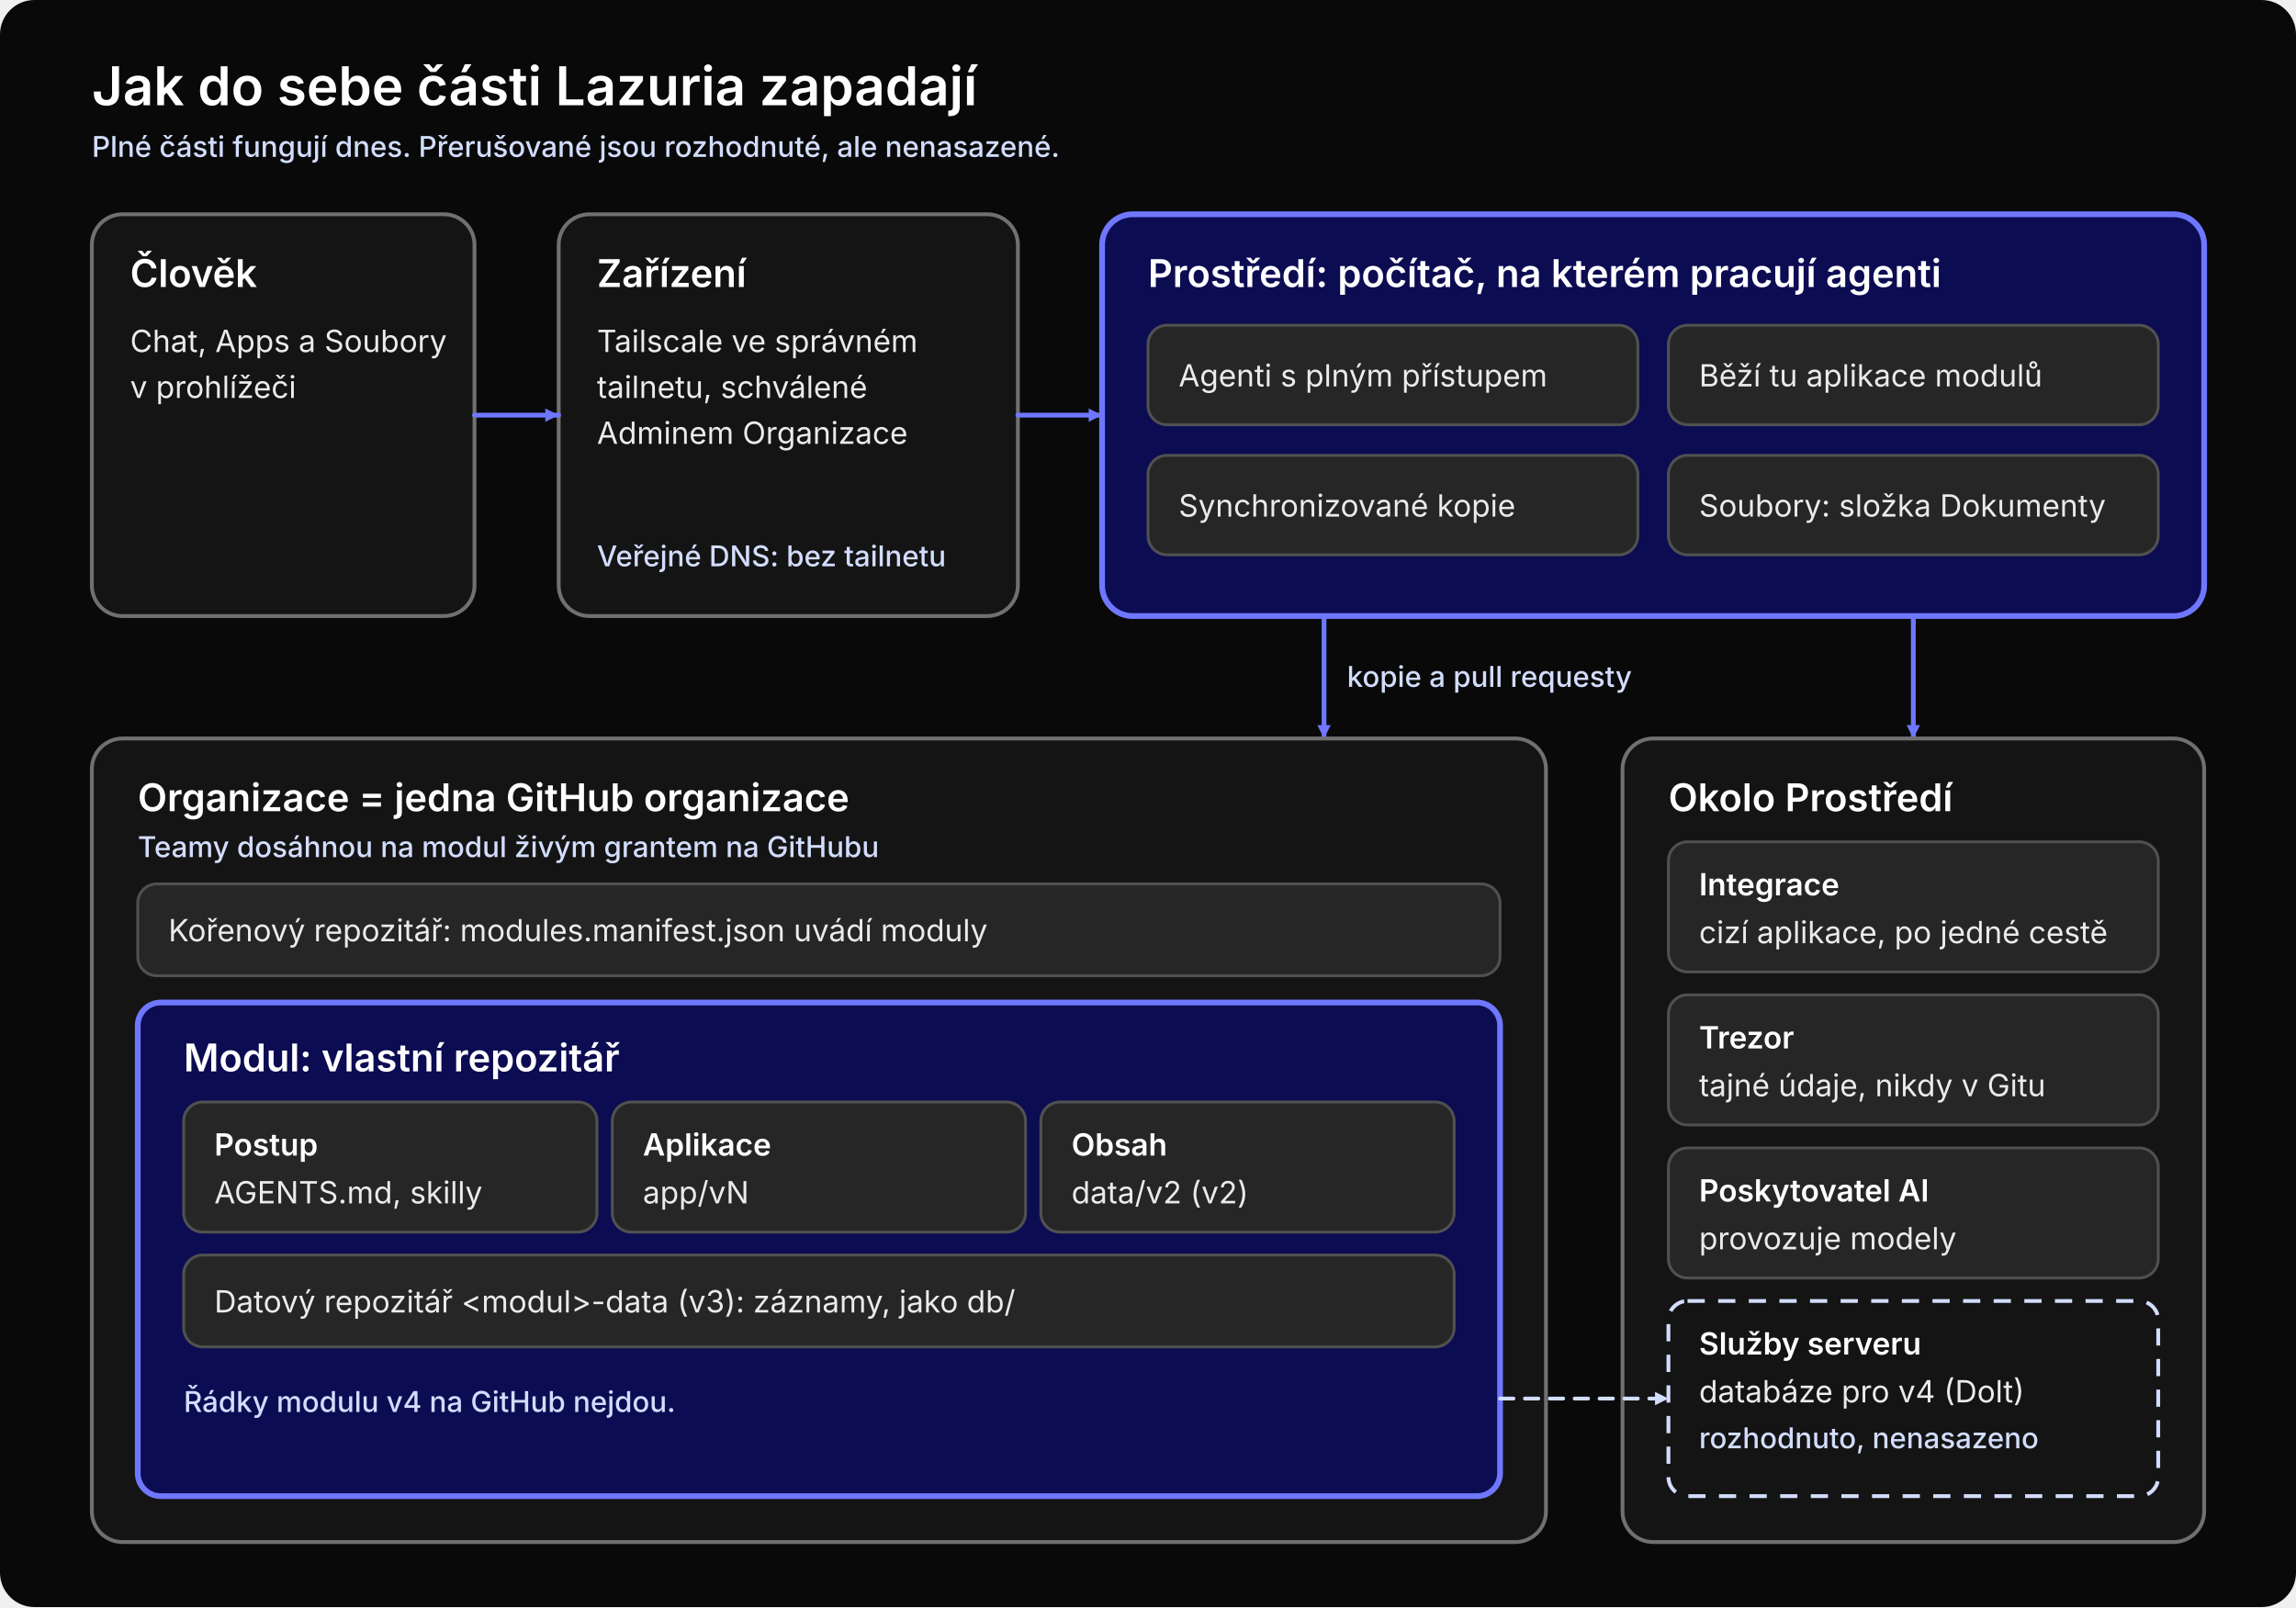
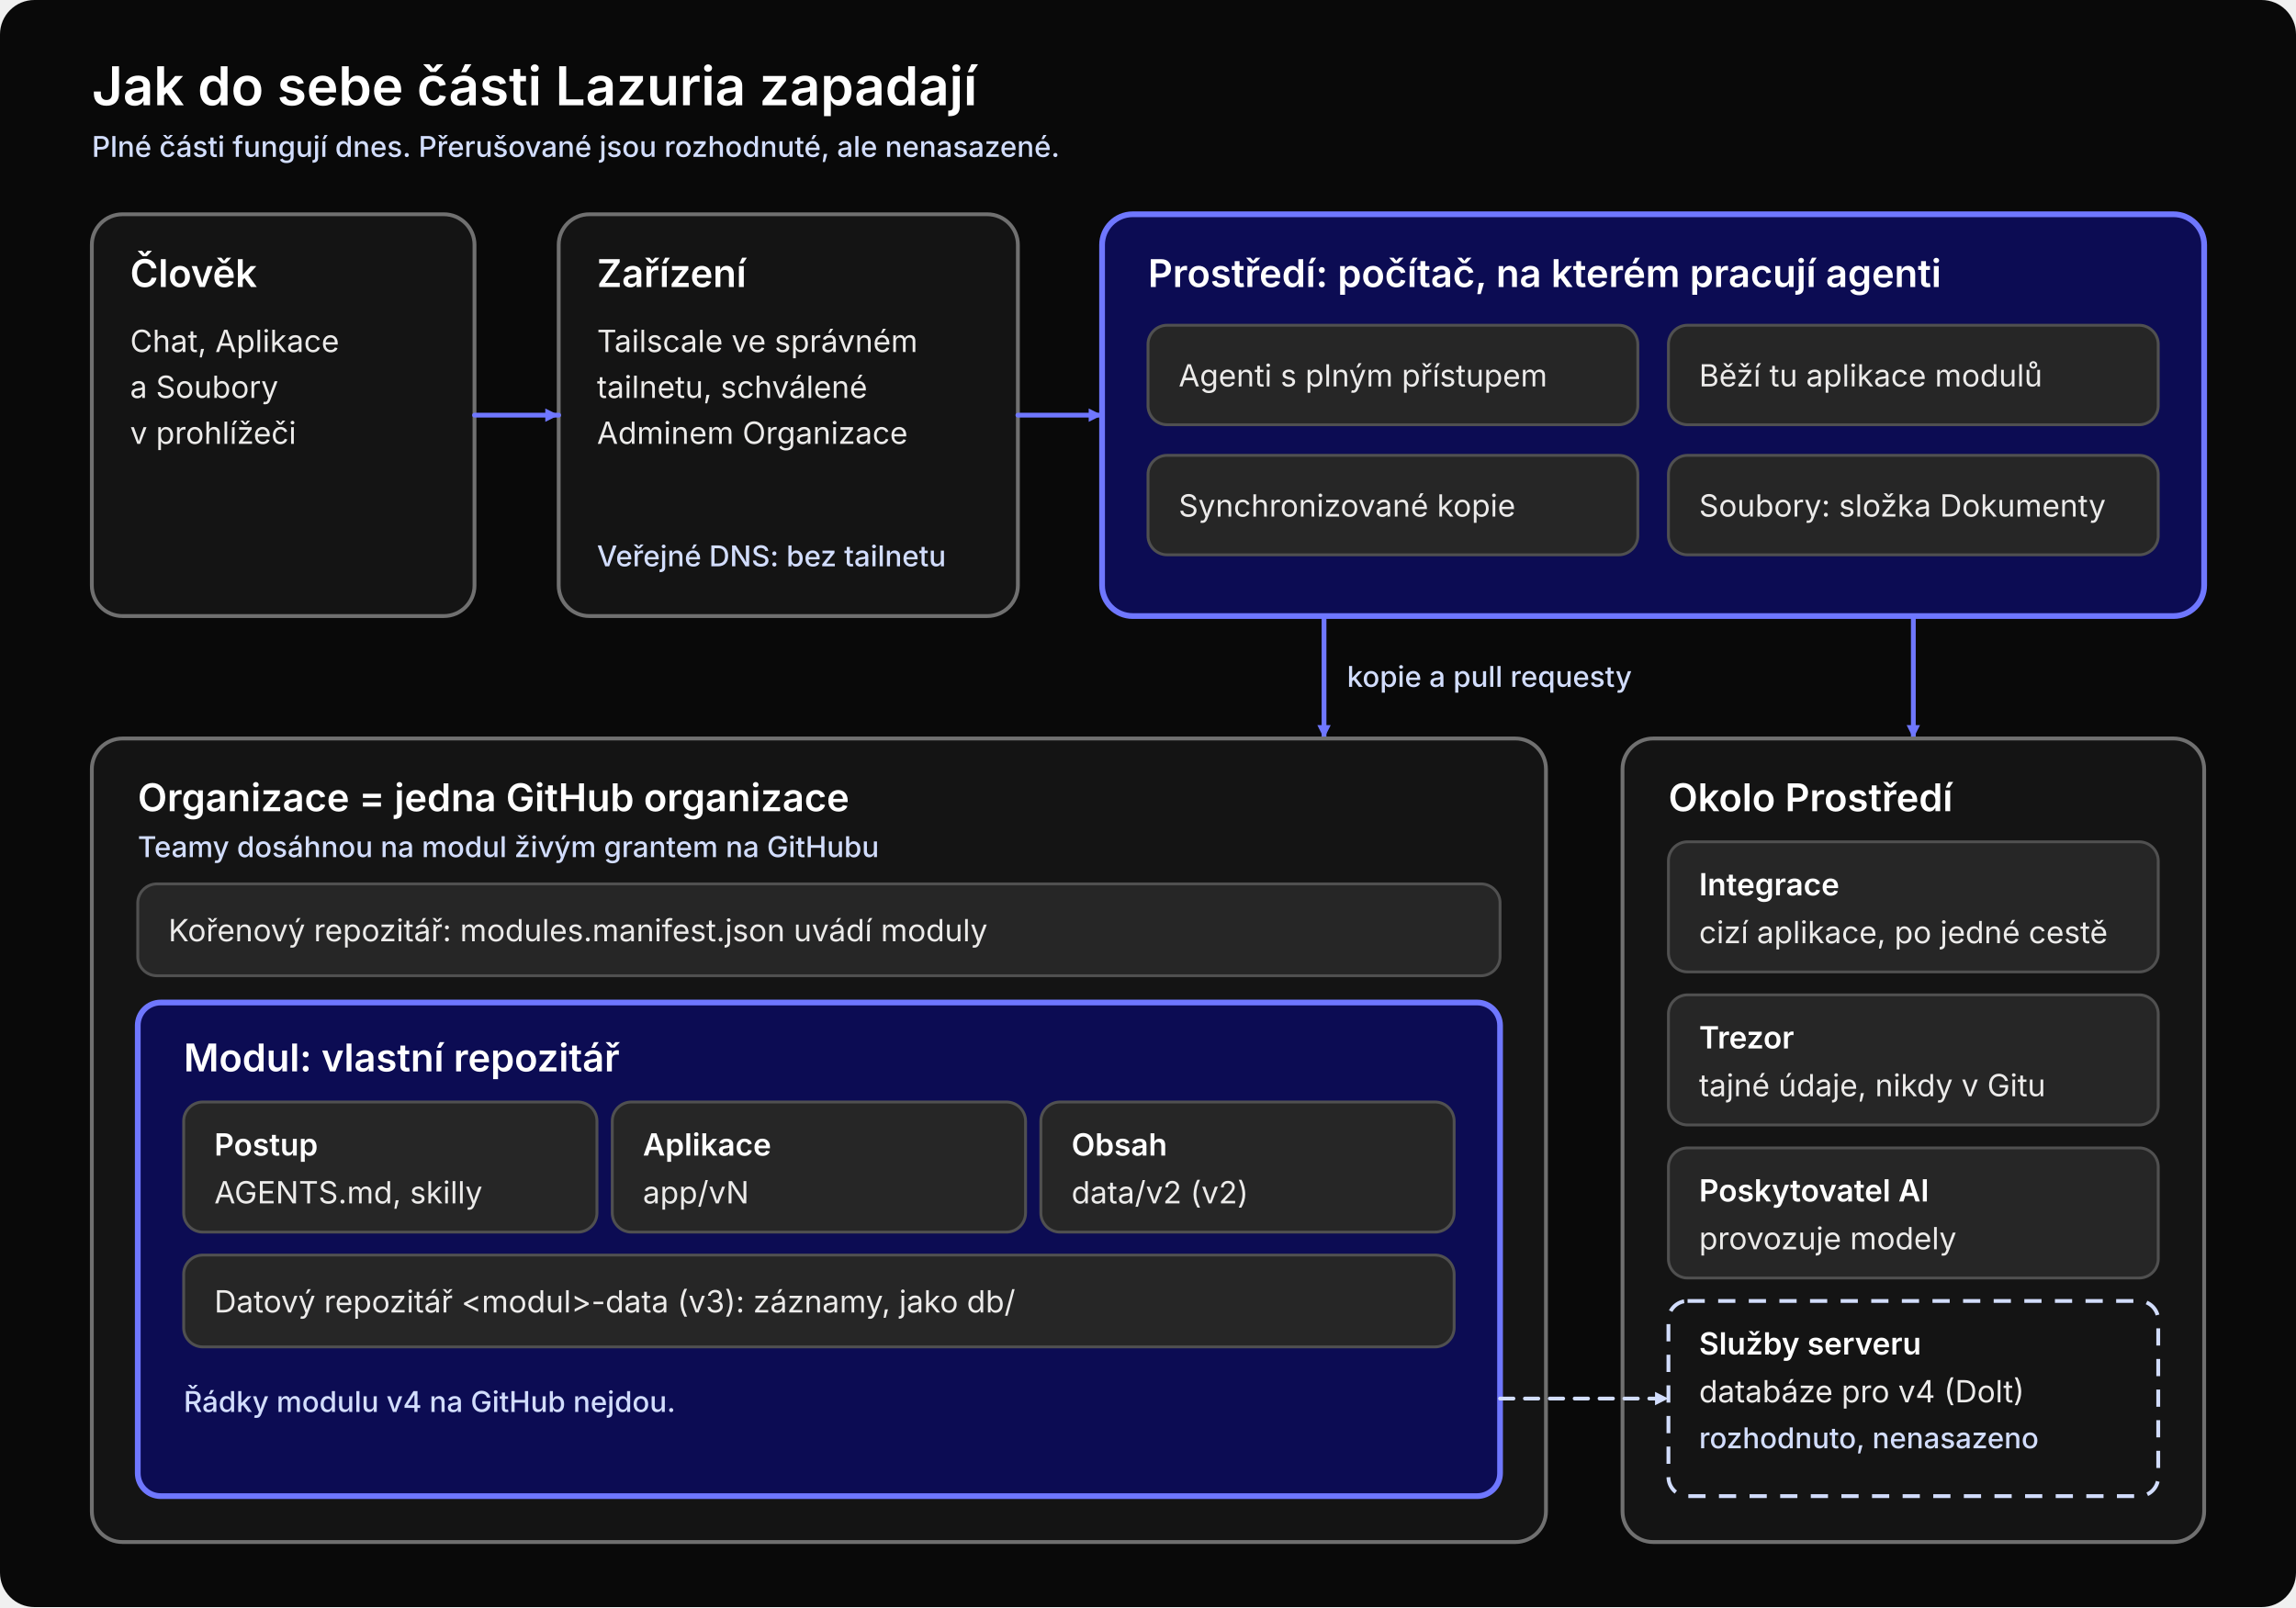
<svg xmlns="http://www.w3.org/2000/svg" width="1200" height="840" viewBox="0 0 1200 840" role="img" aria-labelledby="title description">
  <defs>
    <marker id="arrow" viewBox="0 0 9 9" refX="8" refY="4.5" markerWidth="9" markerHeight="9" markerUnits="userSpaceOnUse" orient="auto">
      <path d="M 1 1 L 8 4.5 L 1 8 z" fill="#6f77ff" />
    </marker>
    <marker id="arrowplanned" viewBox="0 0 9 9" refX="8" refY="4.5" markerWidth="9" markerHeight="9" markerUnits="userSpaceOnUse" orient="auto">
      <path d="M 1 1 L 8 4.5 L 1 8 z" fill="#d2ddfd" />
    </marker>
    <style>.bg{fill:#090909}.panel{fill:#141414;stroke:#707070;stroke-width:2}.focus{fill:#0c0c53;stroke:#6f77ff;stroke-width:3}.item{fill:#262626;stroke:#505050;stroke-width:1.5}.planned{fill:#141414;stroke:#d2ddfd;stroke-width:2;stroke-dasharray:9 7}.title{fill:#fff;font:600 28px Inter,Arial,sans-serif}.label{fill:#fff;font:600 20px Inter,Arial,sans-serif}.name{fill:#fff;font:600 16px Inter,Arial,sans-serif}.copy{fill:#ecebea;font:400 16px Inter,Arial,sans-serif}.note{fill:#d2ddfd;font:500 15px Inter,Arial,sans-serif}.flow{fill:none;stroke:#6f77ff;stroke-width:2.5;stroke-linecap:round;marker-end:url(#arrow)}.flowplanned{fill:none;stroke:#d2ddfd;stroke-width:2;stroke-dasharray:7 6;stroke-linecap:round;marker-end:url(#arrowplanned)}</style>
  </defs>
  <rect class="bg" width="1200" height="840" rx="18" />
  <text class="title" x="48" y="55">Jak do sebe části Lazuria zapadají</text>
  <text class="note" x="48" y="82">Plné části fungují dnes. Přerušované jsou rozhodnuté, ale nenasazené.</text>
  <g data-node="person">
    <rect class="panel" x="48" y="112" width="200" height="210" rx="16" />
    <text class="label" x="68" y="150">Člověk</text>
-     <text class="copy" x="68" y="184">Chat, Apps a Soubory</text>
-     <text class="copy" x="68" y="208">v prohlížeči</text>
+     <text class="copy" x="68" y="184">Chat, Aplikace</text>
+     <text class="copy" x="68" y="208">a Soubory</text>
+     <text class="copy" x="68" y="232">v prohlížeči</text>
  </g>
  <g data-node="device">
    <rect class="panel" x="292" y="112" width="240" height="210" rx="16" />
    <text class="label" x="312" y="150">Zařízení</text>
    <text class="copy" x="312" y="184">Tailscale ve správném</text>
    <text class="copy" x="312" y="208">tailnetu, schválené</text>
    <text class="copy" x="312" y="232">Adminem Organizace</text>
    <text class="note" x="312" y="296">Veřejné DNS: bez tailnetu</text>
  </g>
  <g data-node="environment">
    <rect class="focus" x="576" y="112" width="576" height="210" rx="16" />
    <text class="label" x="600" y="150">Prostředí: počítač, na kterém pracují agenti</text>
    <rect class="item" x="600" y="170" width="256" height="52" rx="10" />
    <text class="copy" x="616" y="202">Agenti s plným přístupem</text>
    <rect class="item" x="872" y="170" width="256" height="52" rx="10" />
    <text class="copy" x="888" y="202">Běží tu aplikace modulů</text>
    <rect class="item" x="600" y="238" width="256" height="52" rx="10" />
    <text class="copy" x="616" y="270">Synchronizované kopie</text>
    <rect class="item" x="872" y="238" width="256" height="52" rx="10" />
    <text class="copy" x="888" y="270">Soubory: složka Dokumenty</text>
  </g>
  <path class="flow" d="M248 217 H292" />
  <path class="flow" d="M532 217 H576" />
  <path class="flow" d="M692 322 V386" />
  <text class="note" x="704" y="359">kopie a pull requesty</text>
  <path class="flow" d="M1000 322 V386" />
  <g data-node="organization">
    <rect class="panel" x="48" y="386" width="760" height="420" rx="16" />
    <text class="label" x="72" y="424">Organizace = jedna GitHub organizace</text>
    <text class="note" x="72" y="448">Teamy dosáhnou na modul živým grantem na GitHubu</text>
    <rect class="item" x="72" y="462" width="712" height="48" rx="10" />
    <text class="copy" x="88" y="492">Kořenový repozitář: modules.manifest.json uvádí moduly</text>
    <rect class="focus" x="72" y="524" width="712" height="258" rx="12" />
    <text class="label" x="96" y="560">Modul: vlastní repozitář</text>
    <rect class="item" x="96" y="576" width="216" height="68" rx="10" />
    <text class="name" x="112" y="604">Postup</text>
    <text class="copy" x="112" y="629">AGENTS.md, skilly</text>
    <rect class="item" x="320" y="576" width="216" height="68" rx="10" />
    <text class="name" x="336" y="604">Aplikace</text>
    <text class="copy" x="336" y="629">app/vN</text>
    <rect class="item" x="544" y="576" width="216" height="68" rx="10" />
    <text class="name" x="560" y="604">Obsah</text>
    <text class="copy" x="560" y="629">data/v2 (v2)</text>
    <rect class="item" x="96" y="656" width="664" height="48" rx="10" />
    <text class="copy" x="112" y="686">Datový repozitář &lt;modul&gt;-data (v3): záznamy, jako db/</text>
    <text class="note" x="96" y="738">Řádky modulu v4 na GitHub nejdou.</text>
  </g>
  <g data-node="around">
    <rect class="panel" x="848" y="386" width="304" height="420" rx="16" />
    <text class="label" x="872" y="424">Okolo Prostředí</text>
    <rect class="item" x="872" y="440" width="256" height="68" rx="10" />
    <text class="name" x="888" y="468">Integrace</text>
    <text class="copy" x="888" y="493">cizí aplikace, po jedné cestě</text>
    <rect class="item" x="872" y="520" width="256" height="68" rx="10" />
    <text class="name" x="888" y="548">Trezor</text>
    <text class="copy" x="888" y="573">tajné údaje, nikdy v Gitu</text>
    <rect class="item" x="872" y="600" width="256" height="68" rx="10" />
    <text class="name" x="888" y="628">Poskytovatel AI</text>
    <text class="copy" x="888" y="653">provozuje modely</text>
    <rect class="planned" x="872" y="680" width="256" height="102" rx="10" />
    <text class="name" x="888" y="708">Služby serveru</text>
    <text class="copy" x="888" y="733">databáze pro v4 (Dolt)</text>
    <text class="note" x="888" y="757">rozhodnuto, nenasazeno</text>
  </g>
  <path class="flowplanned" d="M784 731 H872" />
</svg>
